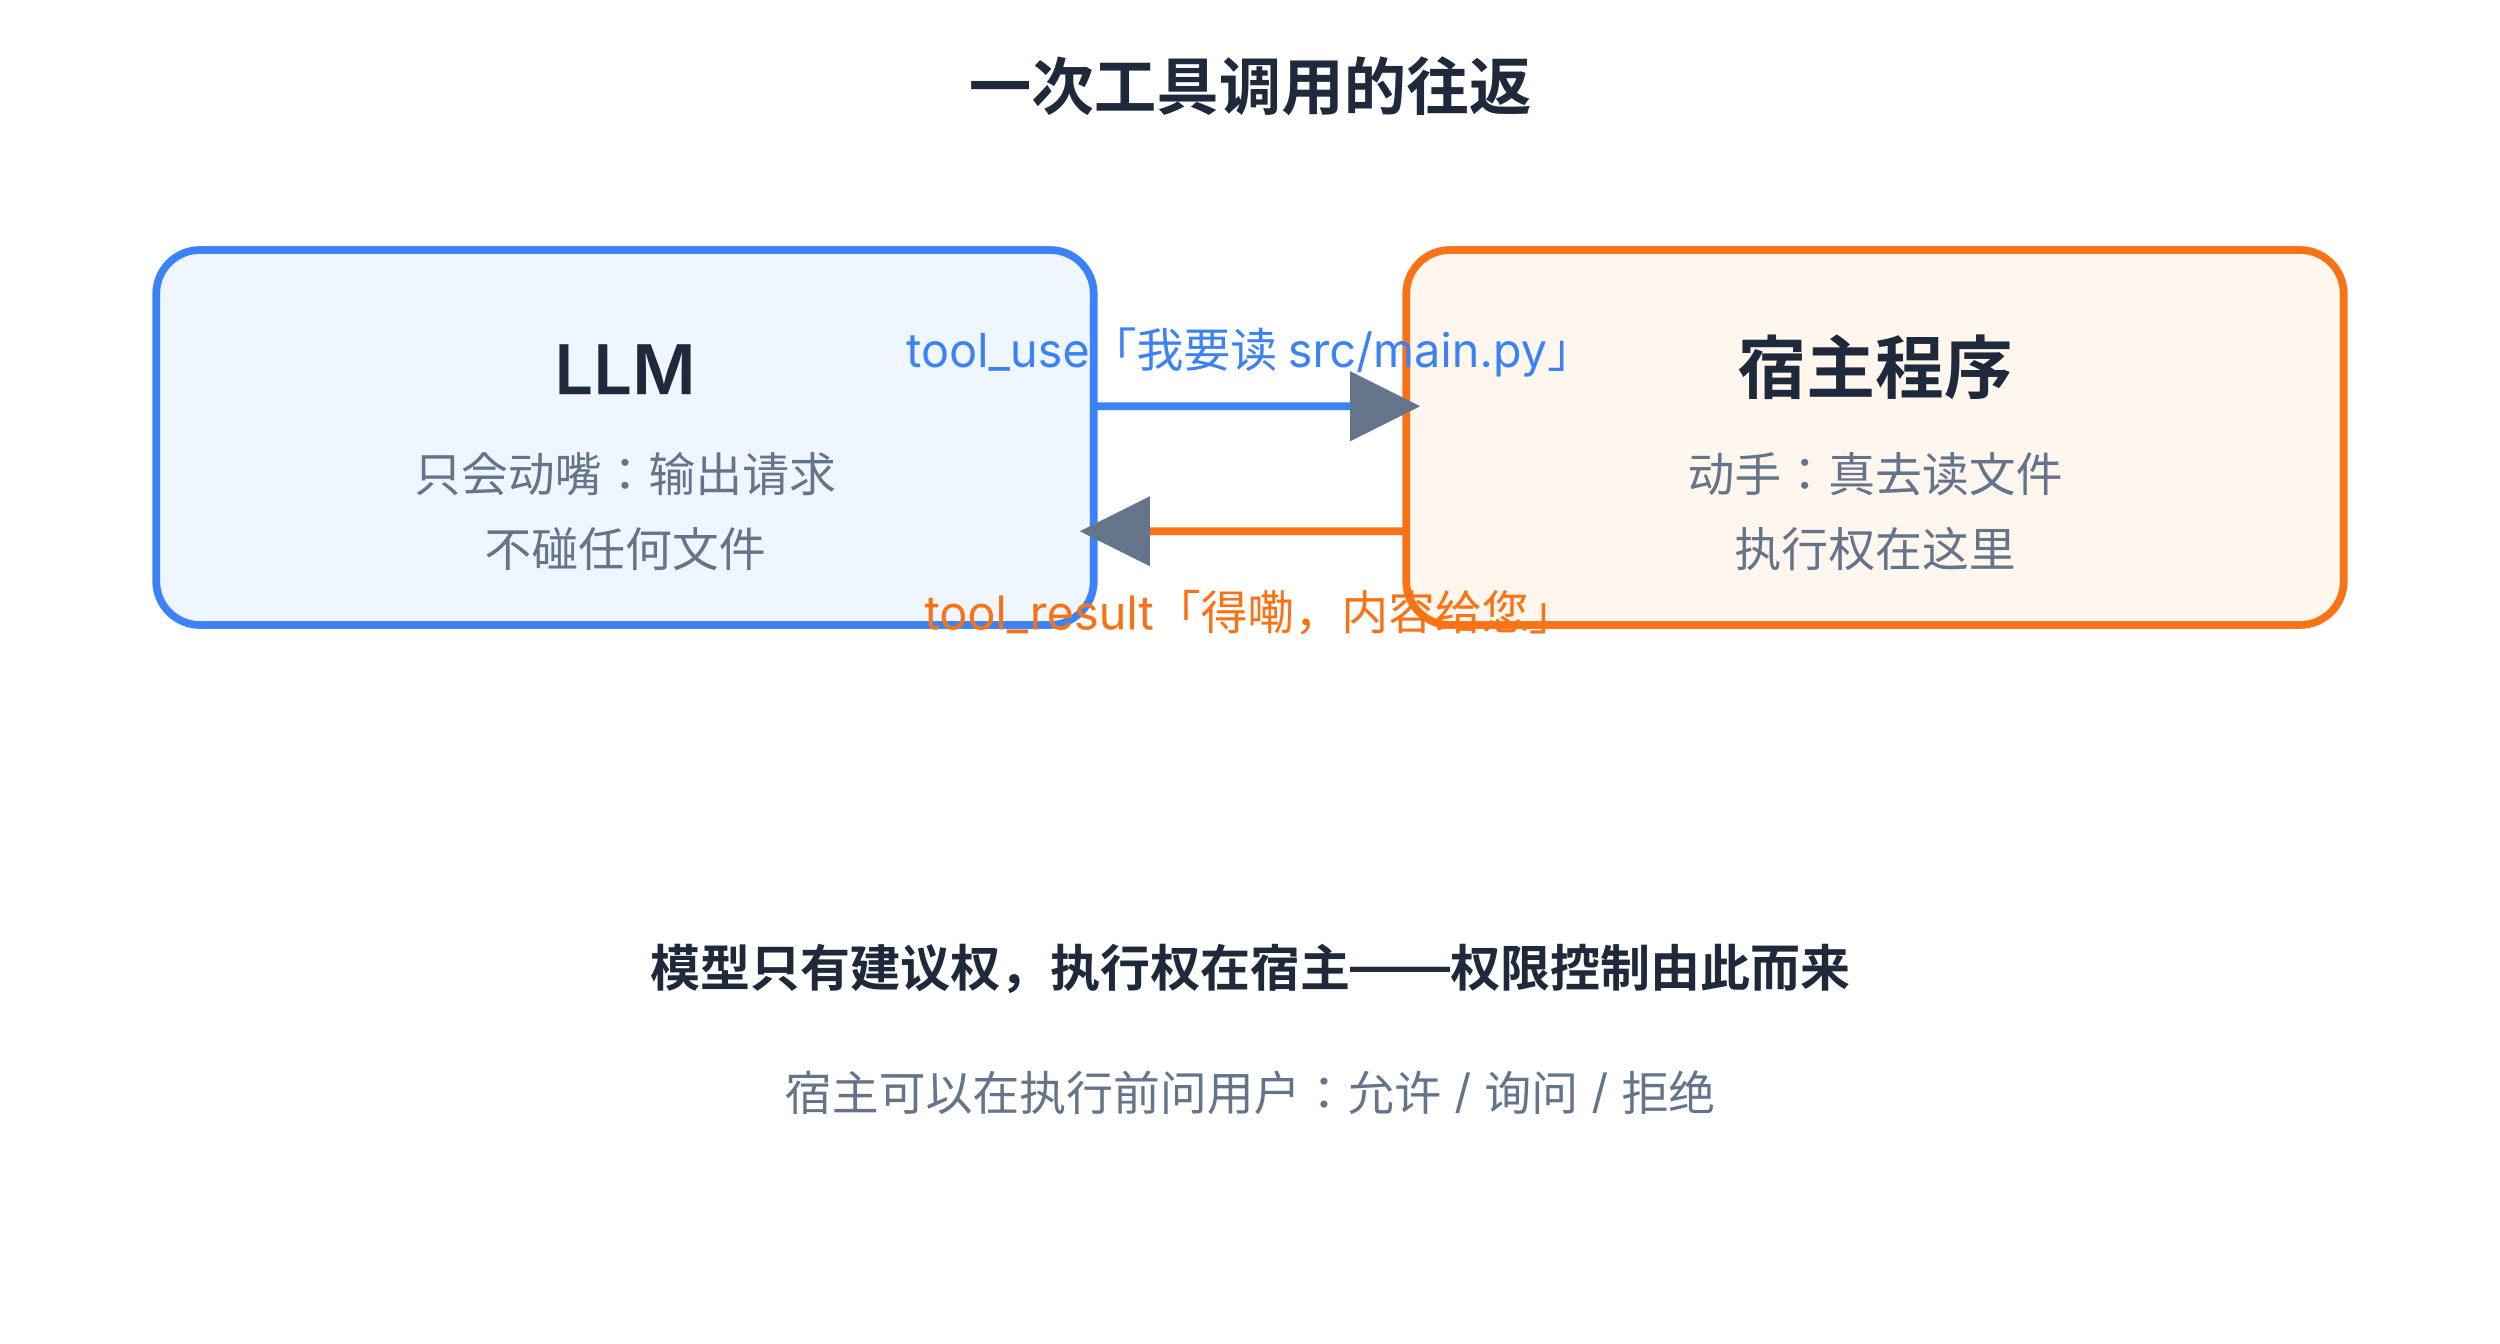
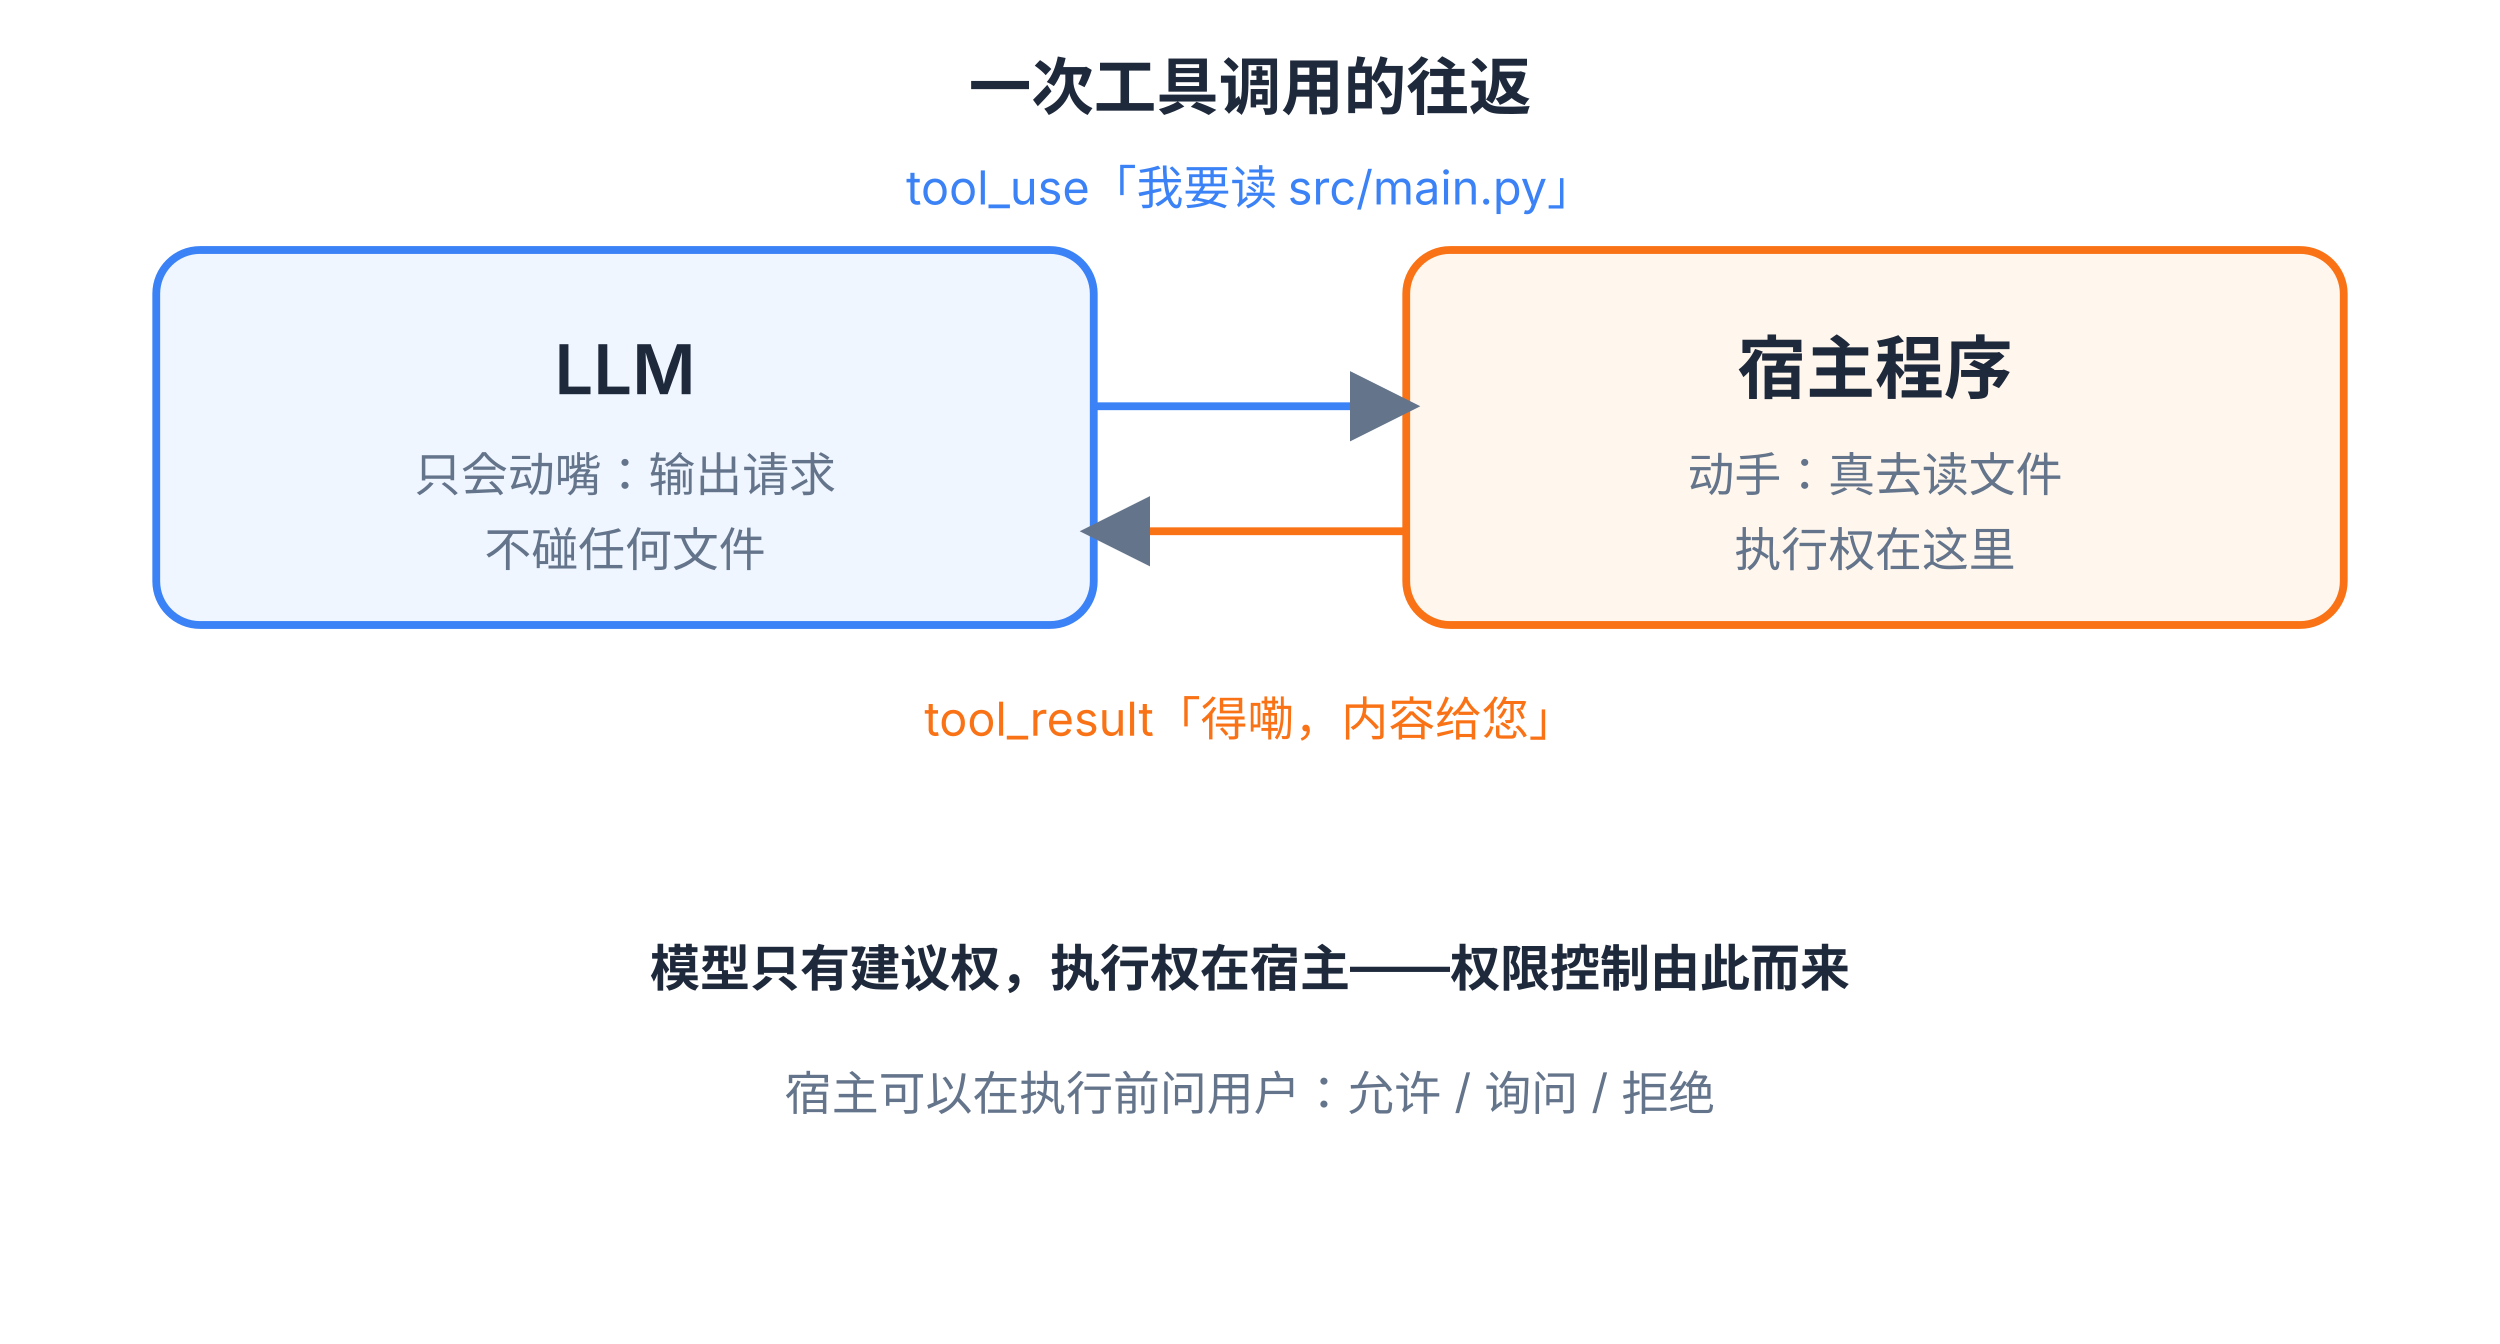
<svg xmlns="http://www.w3.org/2000/svg" width="800" height="430" viewBox="0 0 800 430">
  <defs>
    <marker id="arr" markerHeight="9" markerWidth="9" orient="auto-start-reverse" refX="8" refY="5" viewBox="0 0 10 10">
      <path fill="#64748b" d="M 0 0 L 10 5 L 0 10 z" />
    </marker>
  </defs>
  <text x="400" y="28" fill="#1e293b" dominant-baseline="middle" font-family="ui-sans-serif, system-ui, -apple-system, 'Segoe UI', 'PingFang SC', 'Microsoft YaHei', sans-serif" font-size="20" text-anchor="middle" style="font-weight:600">一次工具调用的往返</text>
  <rect width="300" height="120" x="50" y="80" fill="#eff6ff" stroke="#3b82f6" stroke-width="2.5" rx="14" />
  <text x="200" y="118" fill="#1e293b" dominant-baseline="middle" font-family="ui-sans-serif, system-ui, -apple-system, 'Segoe UI', 'PingFang SC', 'Microsoft YaHei', sans-serif" font-size="22" text-anchor="middle" style="font-weight:600">LLM</text>
  <text x="200" y="152" fill="#64748b" dominant-baseline="middle" font-family="ui-sans-serif, system-ui, -apple-system, 'Segoe UI', 'PingFang SC', 'Microsoft YaHei', sans-serif" font-size="15" text-anchor="middle">只会动嘴：输出请求</text>
  <text x="200" y="176" fill="#64748b" dominant-baseline="middle" font-family="ui-sans-serif, system-ui, -apple-system, 'Segoe UI', 'PingFang SC', 'Microsoft YaHei', sans-serif" font-size="15" text-anchor="middle">不碰任何文件</text>
  <rect width="300" height="120" x="450" y="80" fill="#fff7ed" stroke="#f97316" stroke-width="2.5" rx="14" />
  <text x="600" y="118" fill="#1e293b" dominant-baseline="middle" font-family="ui-sans-serif, system-ui, -apple-system, 'Segoe UI', 'PingFang SC', 'Microsoft YaHei', sans-serif" font-size="22" text-anchor="middle" style="font-weight:600">宿主程序</text>
  <text x="600" y="152" fill="#64748b" dominant-baseline="middle" font-family="ui-sans-serif, system-ui, -apple-system, 'Segoe UI', 'PingFang SC', 'Microsoft YaHei', sans-serif" font-size="15" text-anchor="middle">动手：真去读文件</text>
  <text x="600" y="176" fill="#64748b" dominant-baseline="middle" font-family="ui-sans-serif, system-ui, -apple-system, 'Segoe UI', 'PingFang SC', 'Microsoft YaHei', sans-serif" font-size="15" text-anchor="middle">执行权在这里</text>
  <line x1="350" x2="450" y1="130" y2="130" stroke="#3b82f6" stroke-width="2.5" marker-end="url(#arr)" />
-   <text x="400" y="112" fill="#3b82f6" dominant-baseline="middle" font-family="ui-sans-serif, system-ui, -apple-system, 'Segoe UI', 'PingFang SC', 'Microsoft YaHei', sans-serif" font-size="15" text-anchor="middle">tool_use「我要读 src/main.py」</text>
+   <text x="400" y="60" fill="#3b82f6" dominant-baseline="middle" font-family="ui-sans-serif, system-ui, -apple-system, 'Segoe UI', 'PingFang SC', 'Microsoft YaHei', sans-serif" font-size="15" text-anchor="middle">tool_use「我要读 src/main.py」</text>
  <line x1="450" x2="350" y1="170" y2="170" stroke="#f97316" stroke-width="2.5" marker-end="url(#arr)" />
-   <text x="400" y="196" fill="#f97316" dominant-baseline="middle" font-family="ui-sans-serif, system-ui, -apple-system, 'Segoe UI', 'PingFang SC', 'Microsoft YaHei', sans-serif" font-size="15" text-anchor="middle">tool_result「得嘞，内容给您」</text>
+   <text x="400" y="230" fill="#f97316" dominant-baseline="middle" font-family="ui-sans-serif, system-ui, -apple-system, 'Segoe UI', 'PingFang SC', 'Microsoft YaHei', sans-serif" font-size="15" text-anchor="middle">tool_result「得嘞，内容给您」</text>
  <text x="400" y="310" fill="#1e293b" dominant-baseline="middle" font-family="ui-sans-serif, system-ui, -apple-system, 'Segoe UI', 'PingFang SC', 'Microsoft YaHei', sans-serif" font-size="16" text-anchor="middle" style="font-weight:600">模型只有建议权，执行权在宿主——权限控制由此而来</text>
  <text x="400" y="350" fill="#64748b" dominant-baseline="middle" font-family="ui-sans-serif, system-ui, -apple-system, 'Segoe UI', 'PingFang SC', 'Microsoft YaHei', sans-serif" font-size="15" text-anchor="middle">宿主可以在执行前问用户：允许 / 询问 / 拒绝</text>
</svg>
